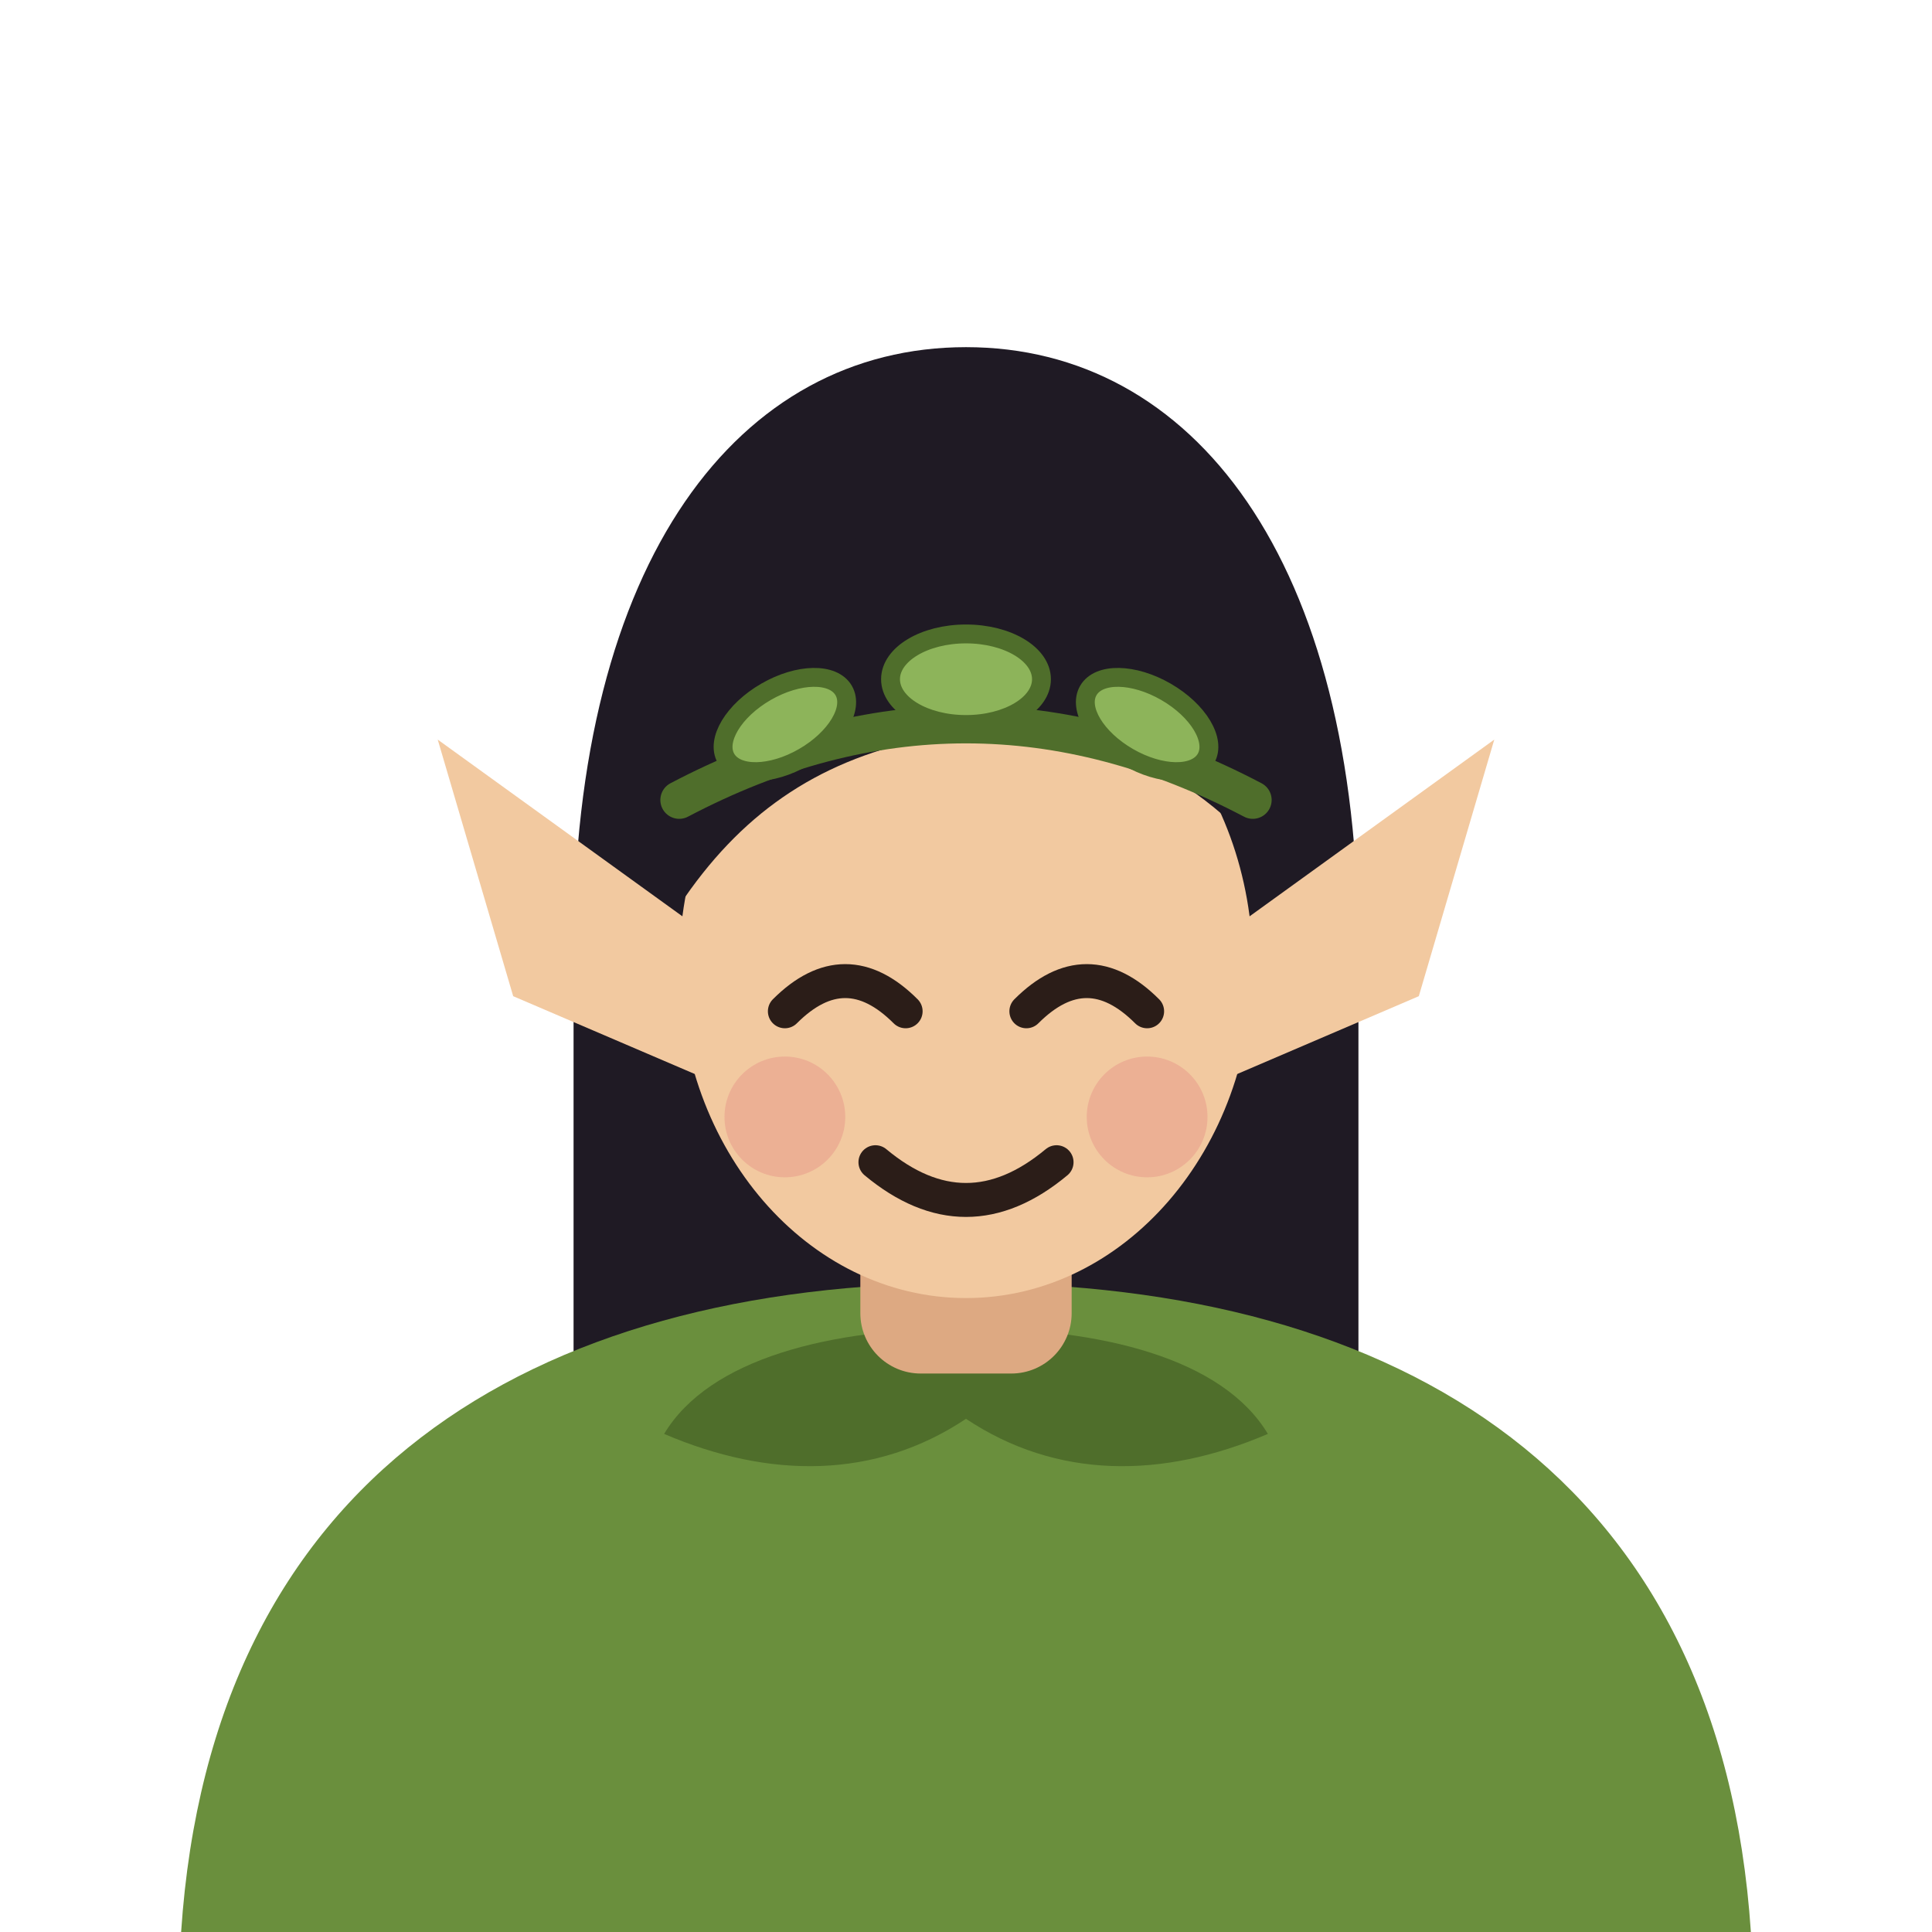
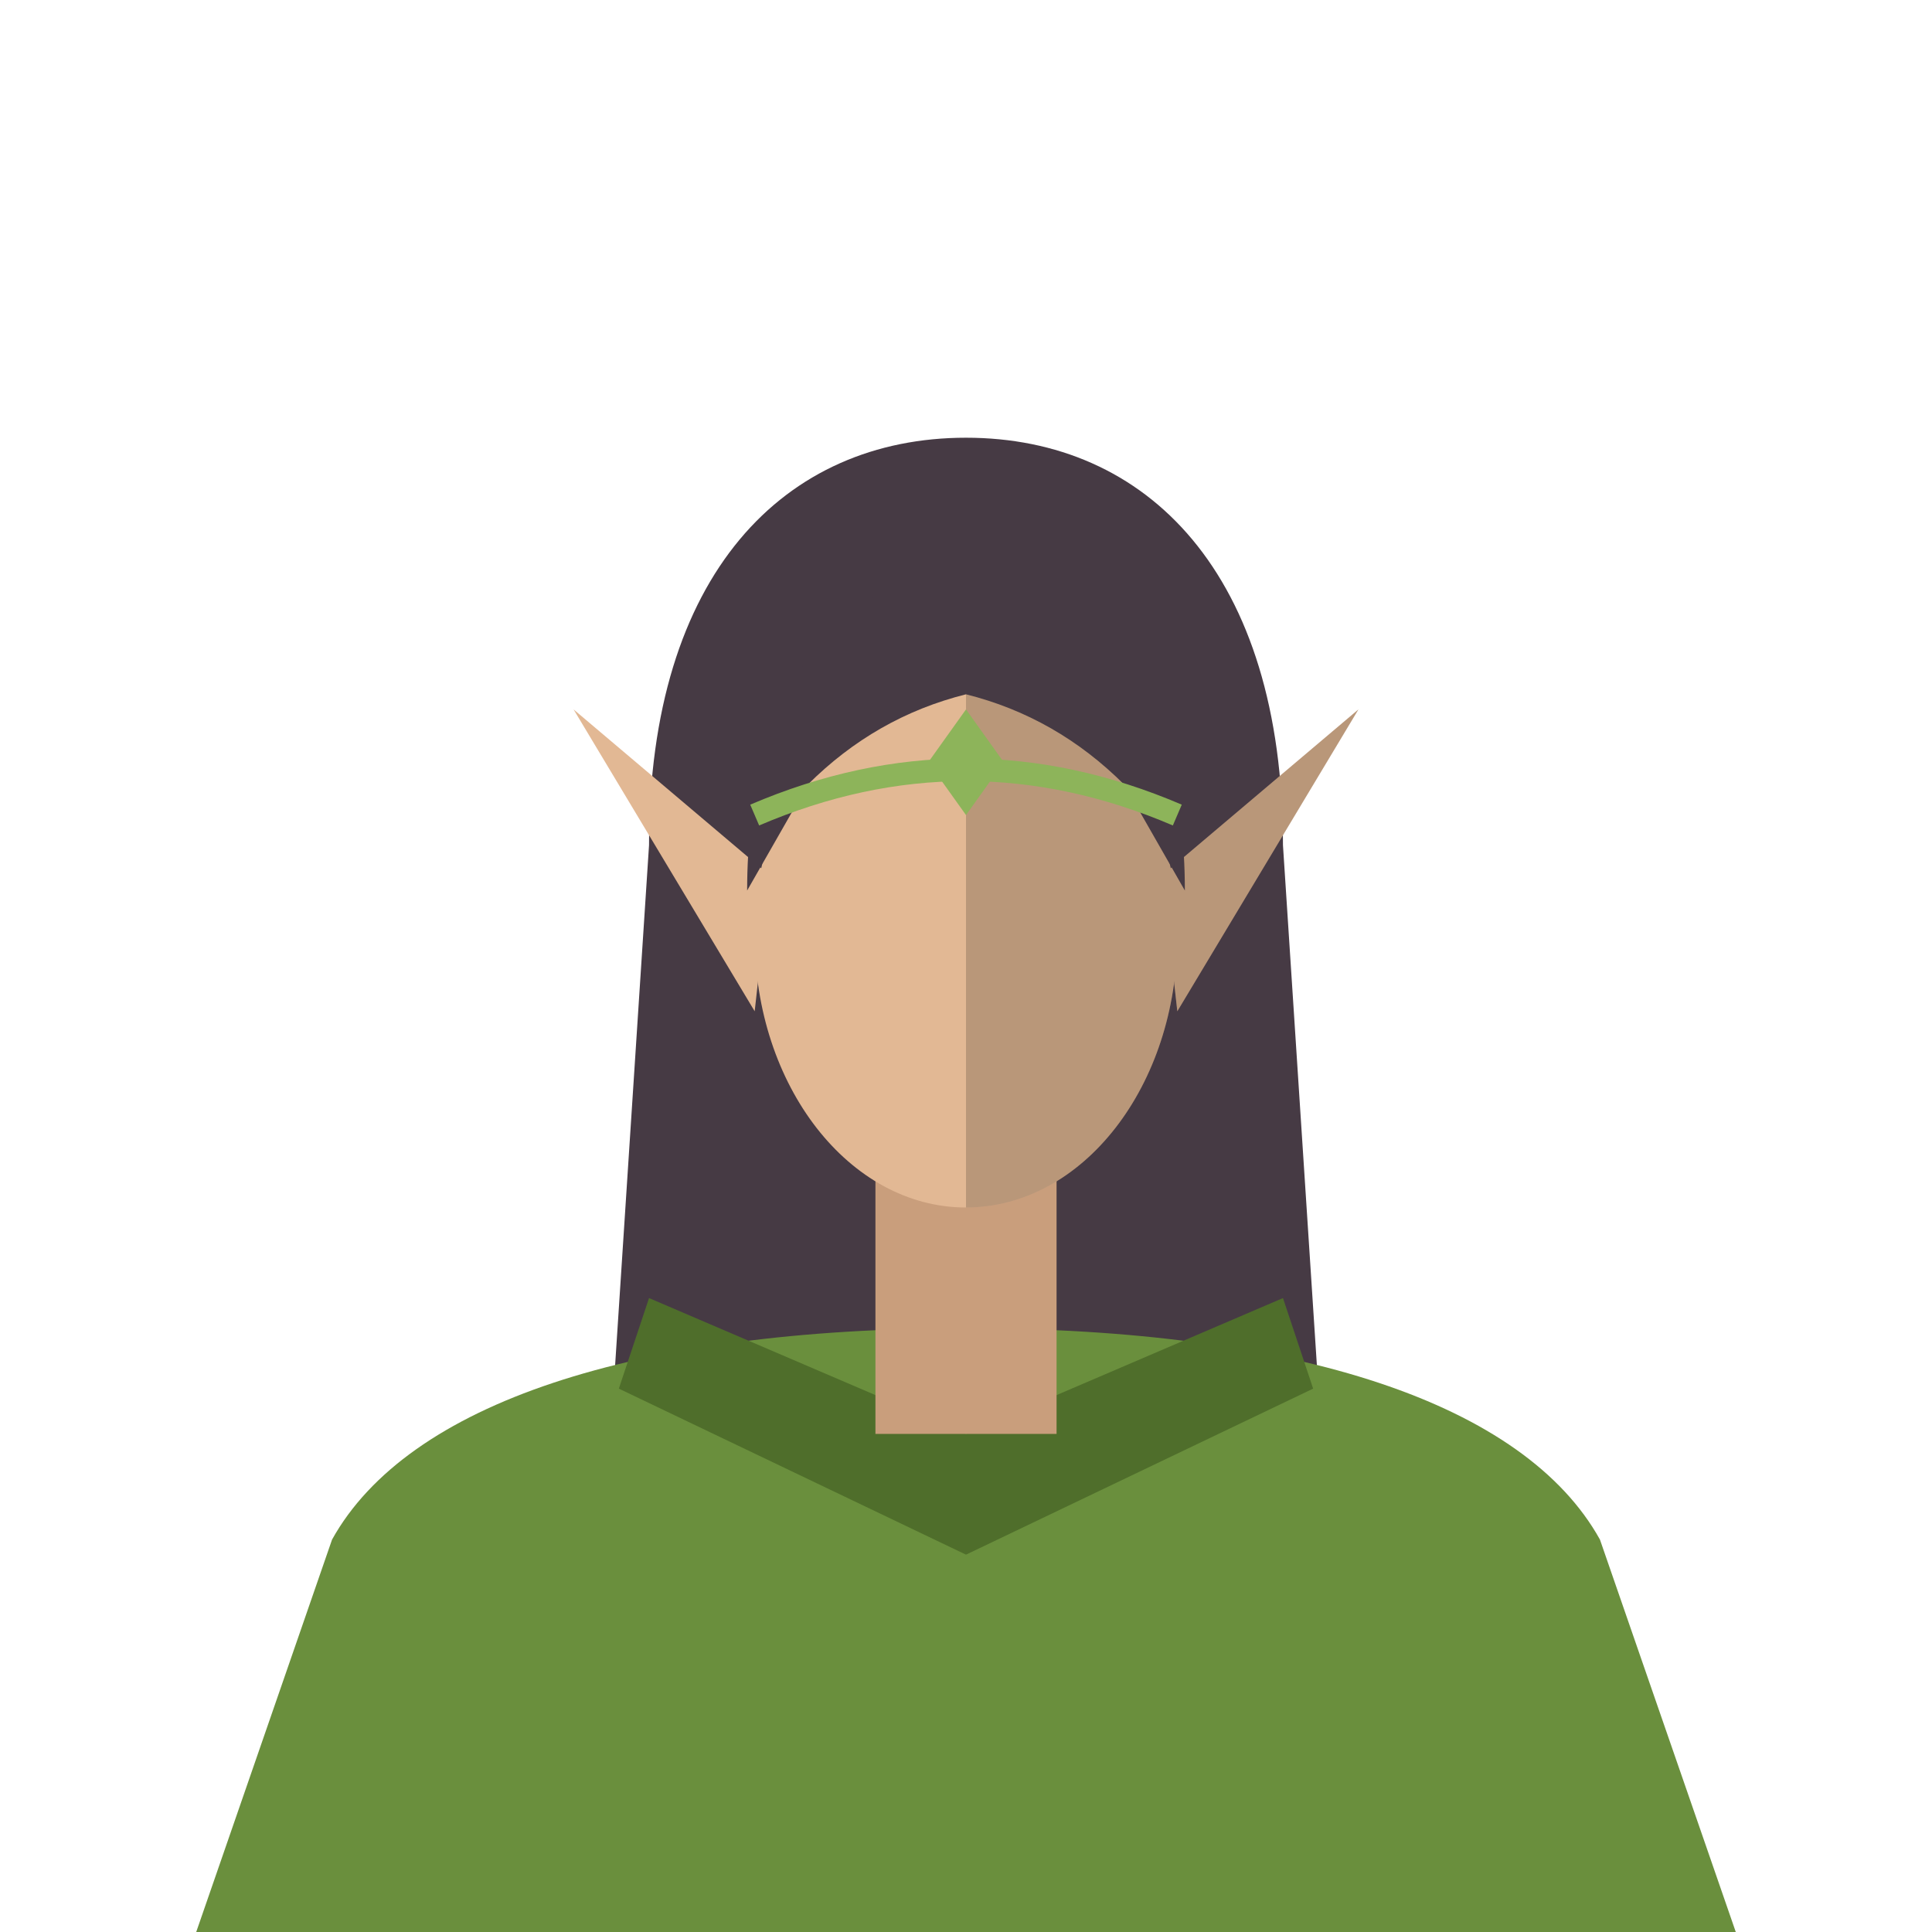
<svg xmlns="http://www.w3.org/2000/svg" width="256" height="256" viewBox="0 0 256 256">
-   <path fill="#1F1A24" d="M76 126c0-52 22-80 52-80s52 28 52 80v74H76z" />
-   <path fill="#6A8F3D" d="M24 256c4-60 46-86 104-86s100 26 104 86z" />
-   <path fill="#4F6E2B" d="M128 176c-18 0-34 4-40 14 14 6 28 6 40-2 12 8 26 8 40 2-6-10-22-14-40-14z" />
-   <rect fill="#DDA982" x="114" y="160" width="28" height="22" rx="8" />
-   <path fill="#F2C9A0" d="M94 124l-36-26 10 34 28 12zM162 124l36-26-10 34-28 12z" />
-   <ellipse fill="#F2C9A0" cx="128" cy="128" rx="38" ry="44" />
-   <path fill="#1F1A24" d="M90 120c4-36 20-54 42-54 22 0 36 18 36 48-12-14-28-20-46-16-14 3-24 10-32 22z" />
-   <path fill="none" stroke="#4F6E2B" stroke-width="5" stroke-linecap="round" d="M90 106q38-20 76 0" />
-   <ellipse fill="#8DB45A" stroke="#4F6E2B" stroke-width="2.5" cx="104" cy="96" rx="9" ry="5" transform="rotate(-30 104 96)" />
-   <ellipse fill="#8DB45A" stroke="#4F6E2B" stroke-width="2.5" cx="128" cy="90" rx="10" ry="6" />
-   <ellipse fill="#8DB45A" stroke="#4F6E2B" stroke-width="2.5" cx="152" cy="96" rx="9" ry="5" transform="rotate(30 152 96)" />
-   <circle fill="#E89A8A" opacity="0.55" cx="104" cy="148" r="8" />
-   <circle fill="#E89A8A" opacity="0.55" cx="152" cy="148" r="8" />
-   <path fill="none" stroke="#2B1D18" stroke-width="4.5" stroke-linecap="round" d="M104 134q8-8 16 0M136 134q8-8 16 0" />
-   <path fill="none" stroke="#2B1D18" stroke-width="4.5" stroke-linecap="round" d="M116 154q12 10 24 0" />
+   <path fill="#463A44" d="M86 112c0-36 18-54 42-54s42 18 42 54l6 92H80z" />
+   <path fill="#6A8F3D" d="M26 256l18-52c10-18 40-28 84-28s74 10 84 28l18 52z" />
+   <path fill="#4F6E2B" d="M82 184l46 22 46-22-4-12-42 18-42-18z" />
+   <rect fill="#C99E7C" x="116" y="150" width="24" height="40" />
+   <path fill="#E2B894" d="M102 116L76 94l24 40zM154 116l26-22-24 40z" />
+   <ellipse fill="#E2B894" cx="128" cy="124" rx="28" ry="36" />
+   <path fill="#000" opacity="0.18" d="M128 88a28 36 0 0 1 0 72zM154 116l26-22-24 40z" />
+   <path fill="#463A44" d="M99 118c0-26 12-42 29-42s29 16 29 42l-8-14c-6-6-13-10-21-12-8 2-15 6-21 12z" />
+   <path fill="none" stroke="#8DB45A" stroke-width="3" d="M100 108q28-12 56 0" />
+   <path fill="#8DB45A" d="M128 94l5 7-5 7-5-7z" />
</svg>
